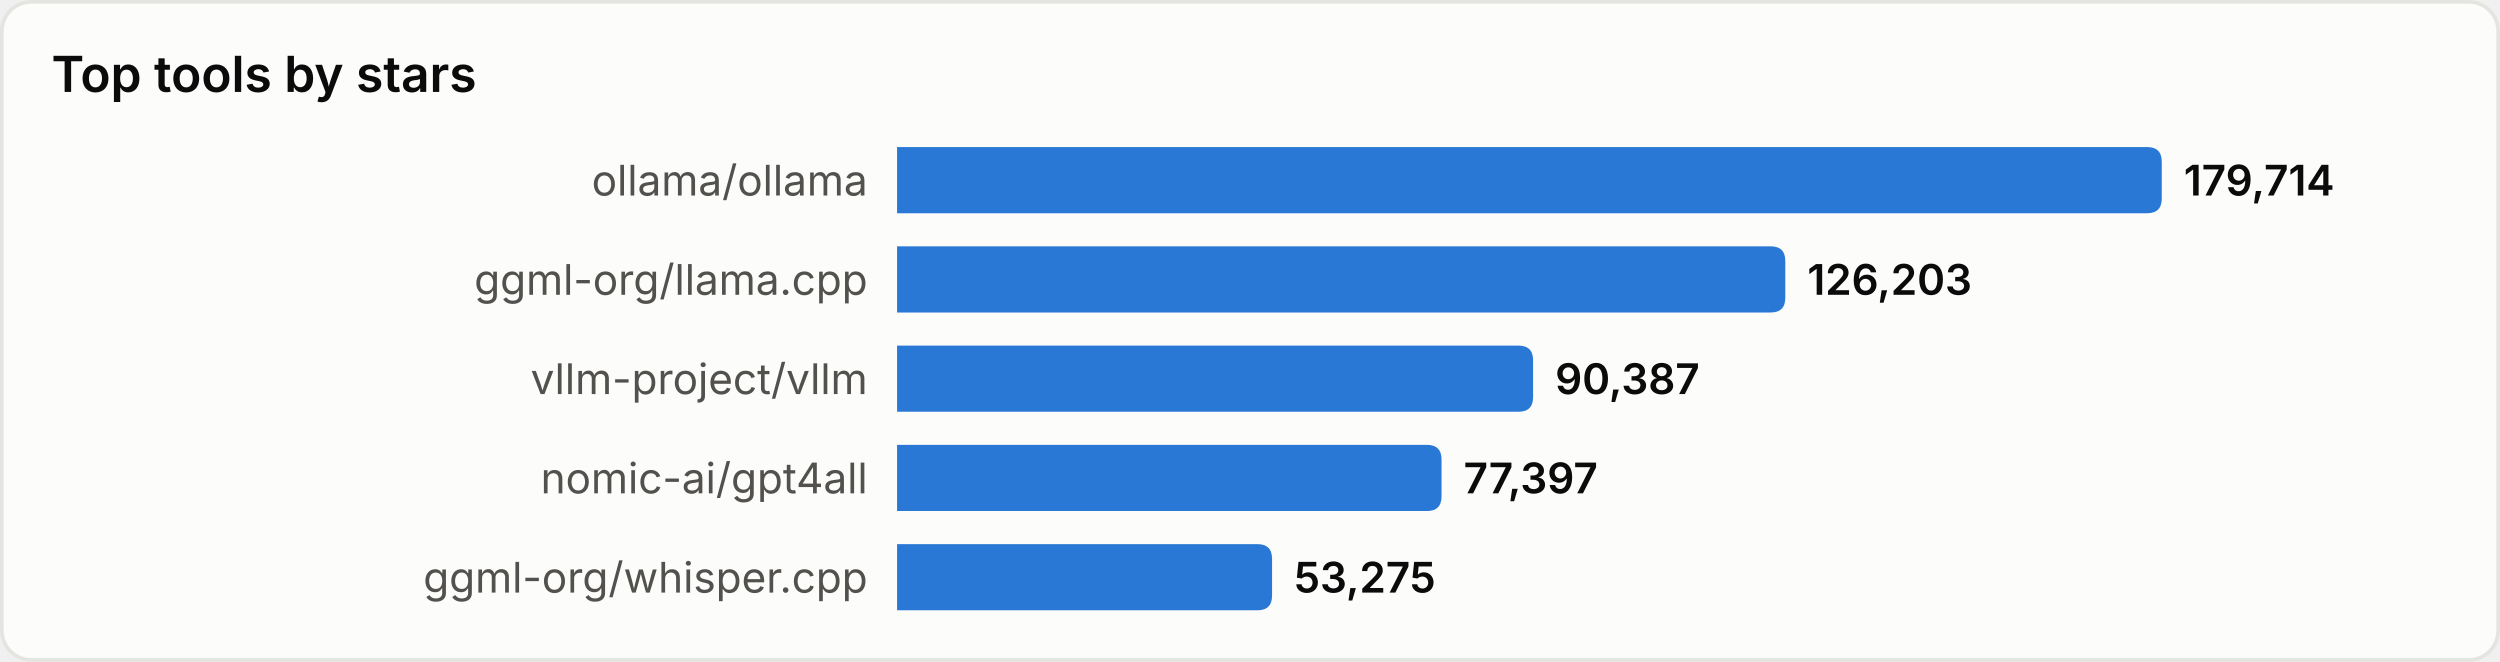
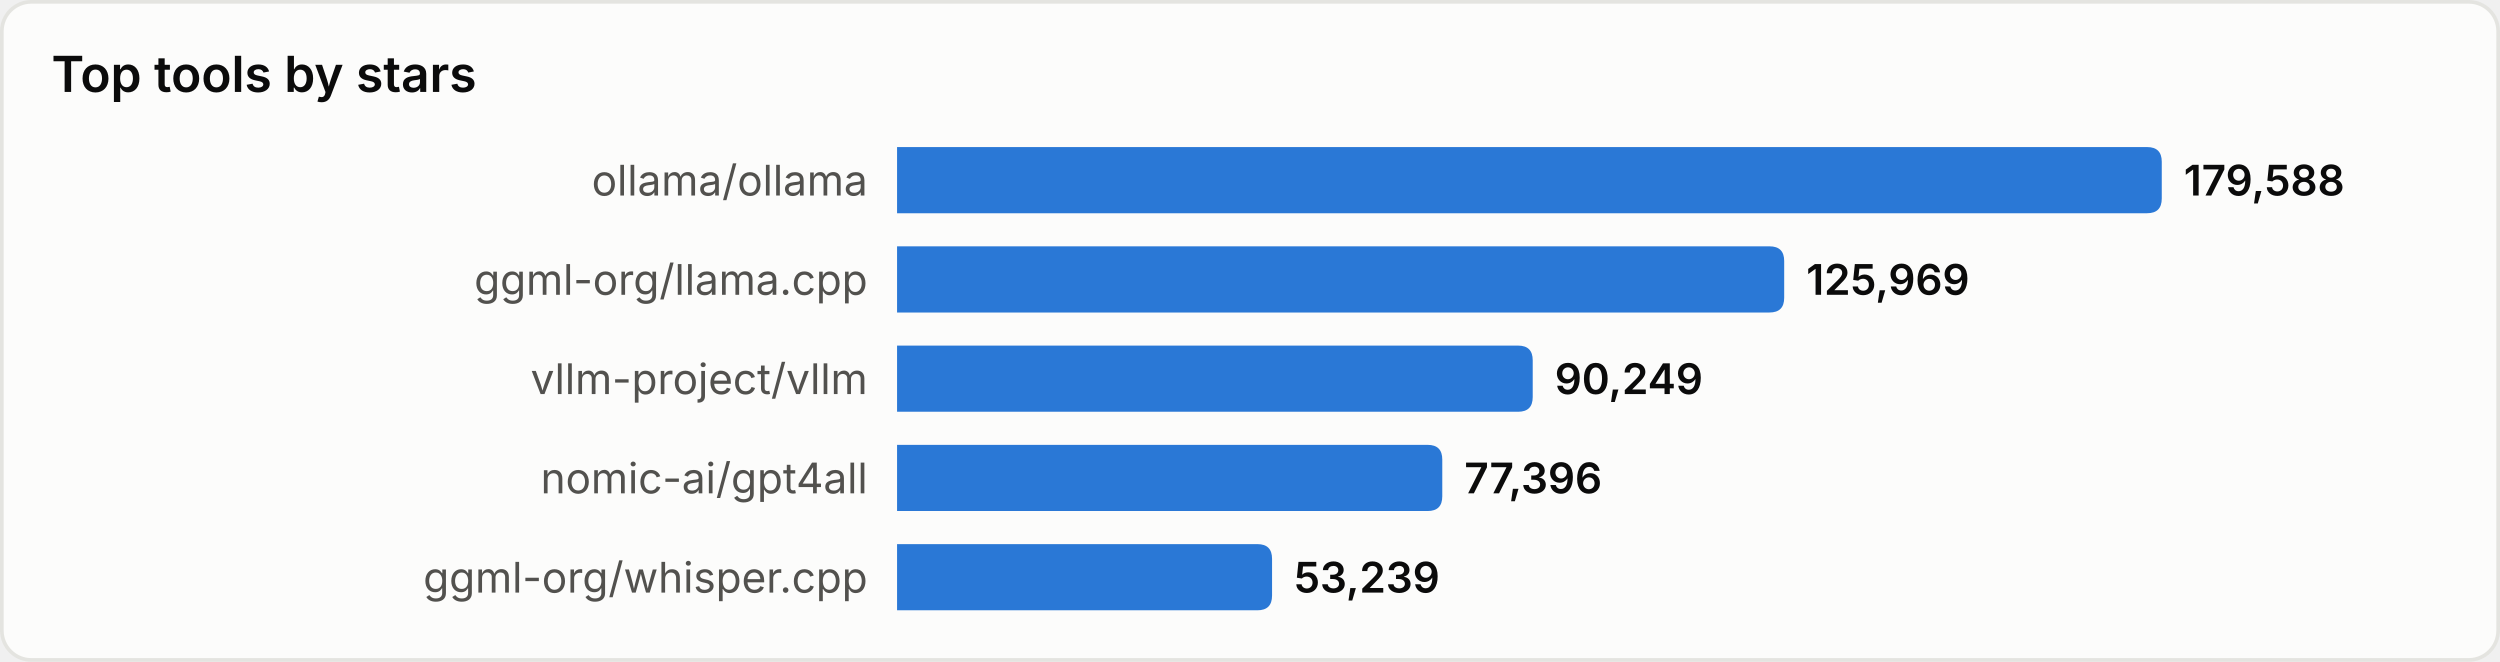
<svg xmlns="http://www.w3.org/2000/svg" width="680" height="180" viewBox="0 0 680 180" role="img" aria-label="Top tools by stars">
  <style>
text{font-family:system-ui,-apple-system,'Segoe UI',sans-serif}
.srf{fill:#fcfcfb;stroke:#e4e4e0}.ttl{fill:#0b0b0b;font-size:13.5px;font-weight:600}
.lbl{fill:#52514e;font-size:11.5px}.val{fill:#0b0b0b;font-size:11.5px;font-weight:600}
.bar{fill:#2a78d6}
@media(prefers-color-scheme:dark){
.srf{fill:#1a1a19;stroke:#33332f}.ttl{fill:#ffffff}
.lbl{fill:#c3c2b7}.val{fill:#ffffff}.bar{fill:#3987e5}
}
</style>
  <rect x="0.5" y="0.5" width="679" height="179" rx="8" class="srf" />
  <text x="14" y="25" class="ttl">Top tools by stars</text>
  <text x="236" y="49.0" class="lbl" text-anchor="end" dominant-baseline="central">ollama/ollama</text>
  <path d="M244,40 h340.0 q4,0 4,4 v10 q0,4 -4,4 h-340.0 z" class="bar" />
-   <text x="594.0" y="49.0" class="val" dominant-baseline="central">179,714</text>
+   <text x="594.0" y="49.0" class="val" dominant-baseline="central">179,588</text>
  <text x="236" y="76.0" class="lbl" text-anchor="end" dominant-baseline="central">ggml-org/llama.cpp</text>
-   <path d="M244,67 h237.6 q4,0 4,4 v10 q0,4 -4,4 h-237.6 z" class="bar" />
-   <text x="491.6" y="76.0" class="val" dominant-baseline="central">126,203</text>
+   <path d="M244,67 h237.3 q4,0 4,4 v10 q0,4 -4,4 h-237.3 z" class="bar" />
+   <text x="491.3" y="76.0" class="val" dominant-baseline="central">125,969</text>
  <text x="236" y="103.0" class="lbl" text-anchor="end" dominant-baseline="central">vllm-project/vllm</text>
-   <path d="M244,94 h169.0 q4,0 4,4 v10 q0,4 -4,4 h-169.0 z" class="bar" />
-   <text x="423.0" y="103.0" class="val" dominant-baseline="central">90,387</text>
+   <path d="M244,94 h168.9 q4,0 4,4 v10 q0,4 -4,4 h-168.9 z" class="bar" />
+   <text x="422.9" y="103.0" class="val" dominant-baseline="central">90,249</text>
  <text x="236" y="130.0" class="lbl" text-anchor="end" dominant-baseline="central">nomic-ai/gpt4all</text>
-   <path d="M244,121 h144.1 q4,0 4,4 v10 q0,4 -4,4 h-144.1 z" class="bar" />
-   <text x="398.1" y="130.0" class="val" dominant-baseline="central">77,397</text>
+   <path d="M244,121 h144.3 q4,0 4,4 v10 q0,4 -4,4 h-144.3 z" class="bar" />
+   <text x="398.3" y="130.0" class="val" dominant-baseline="central">77,396</text>
  <text x="236" y="157.0" class="lbl" text-anchor="end" dominant-baseline="central">ggml-org/whisper.cpp</text>
  <path d="M244,148 h98.0 q4,0 4,4 v10 q0,4 -4,4 h-98.0 z" class="bar" />
-   <text x="352.0" y="157.0" class="val" dominant-baseline="central">53,275</text>
+   <text x="352.0" y="157.0" class="val" dominant-baseline="central">53,239</text>
</svg>
